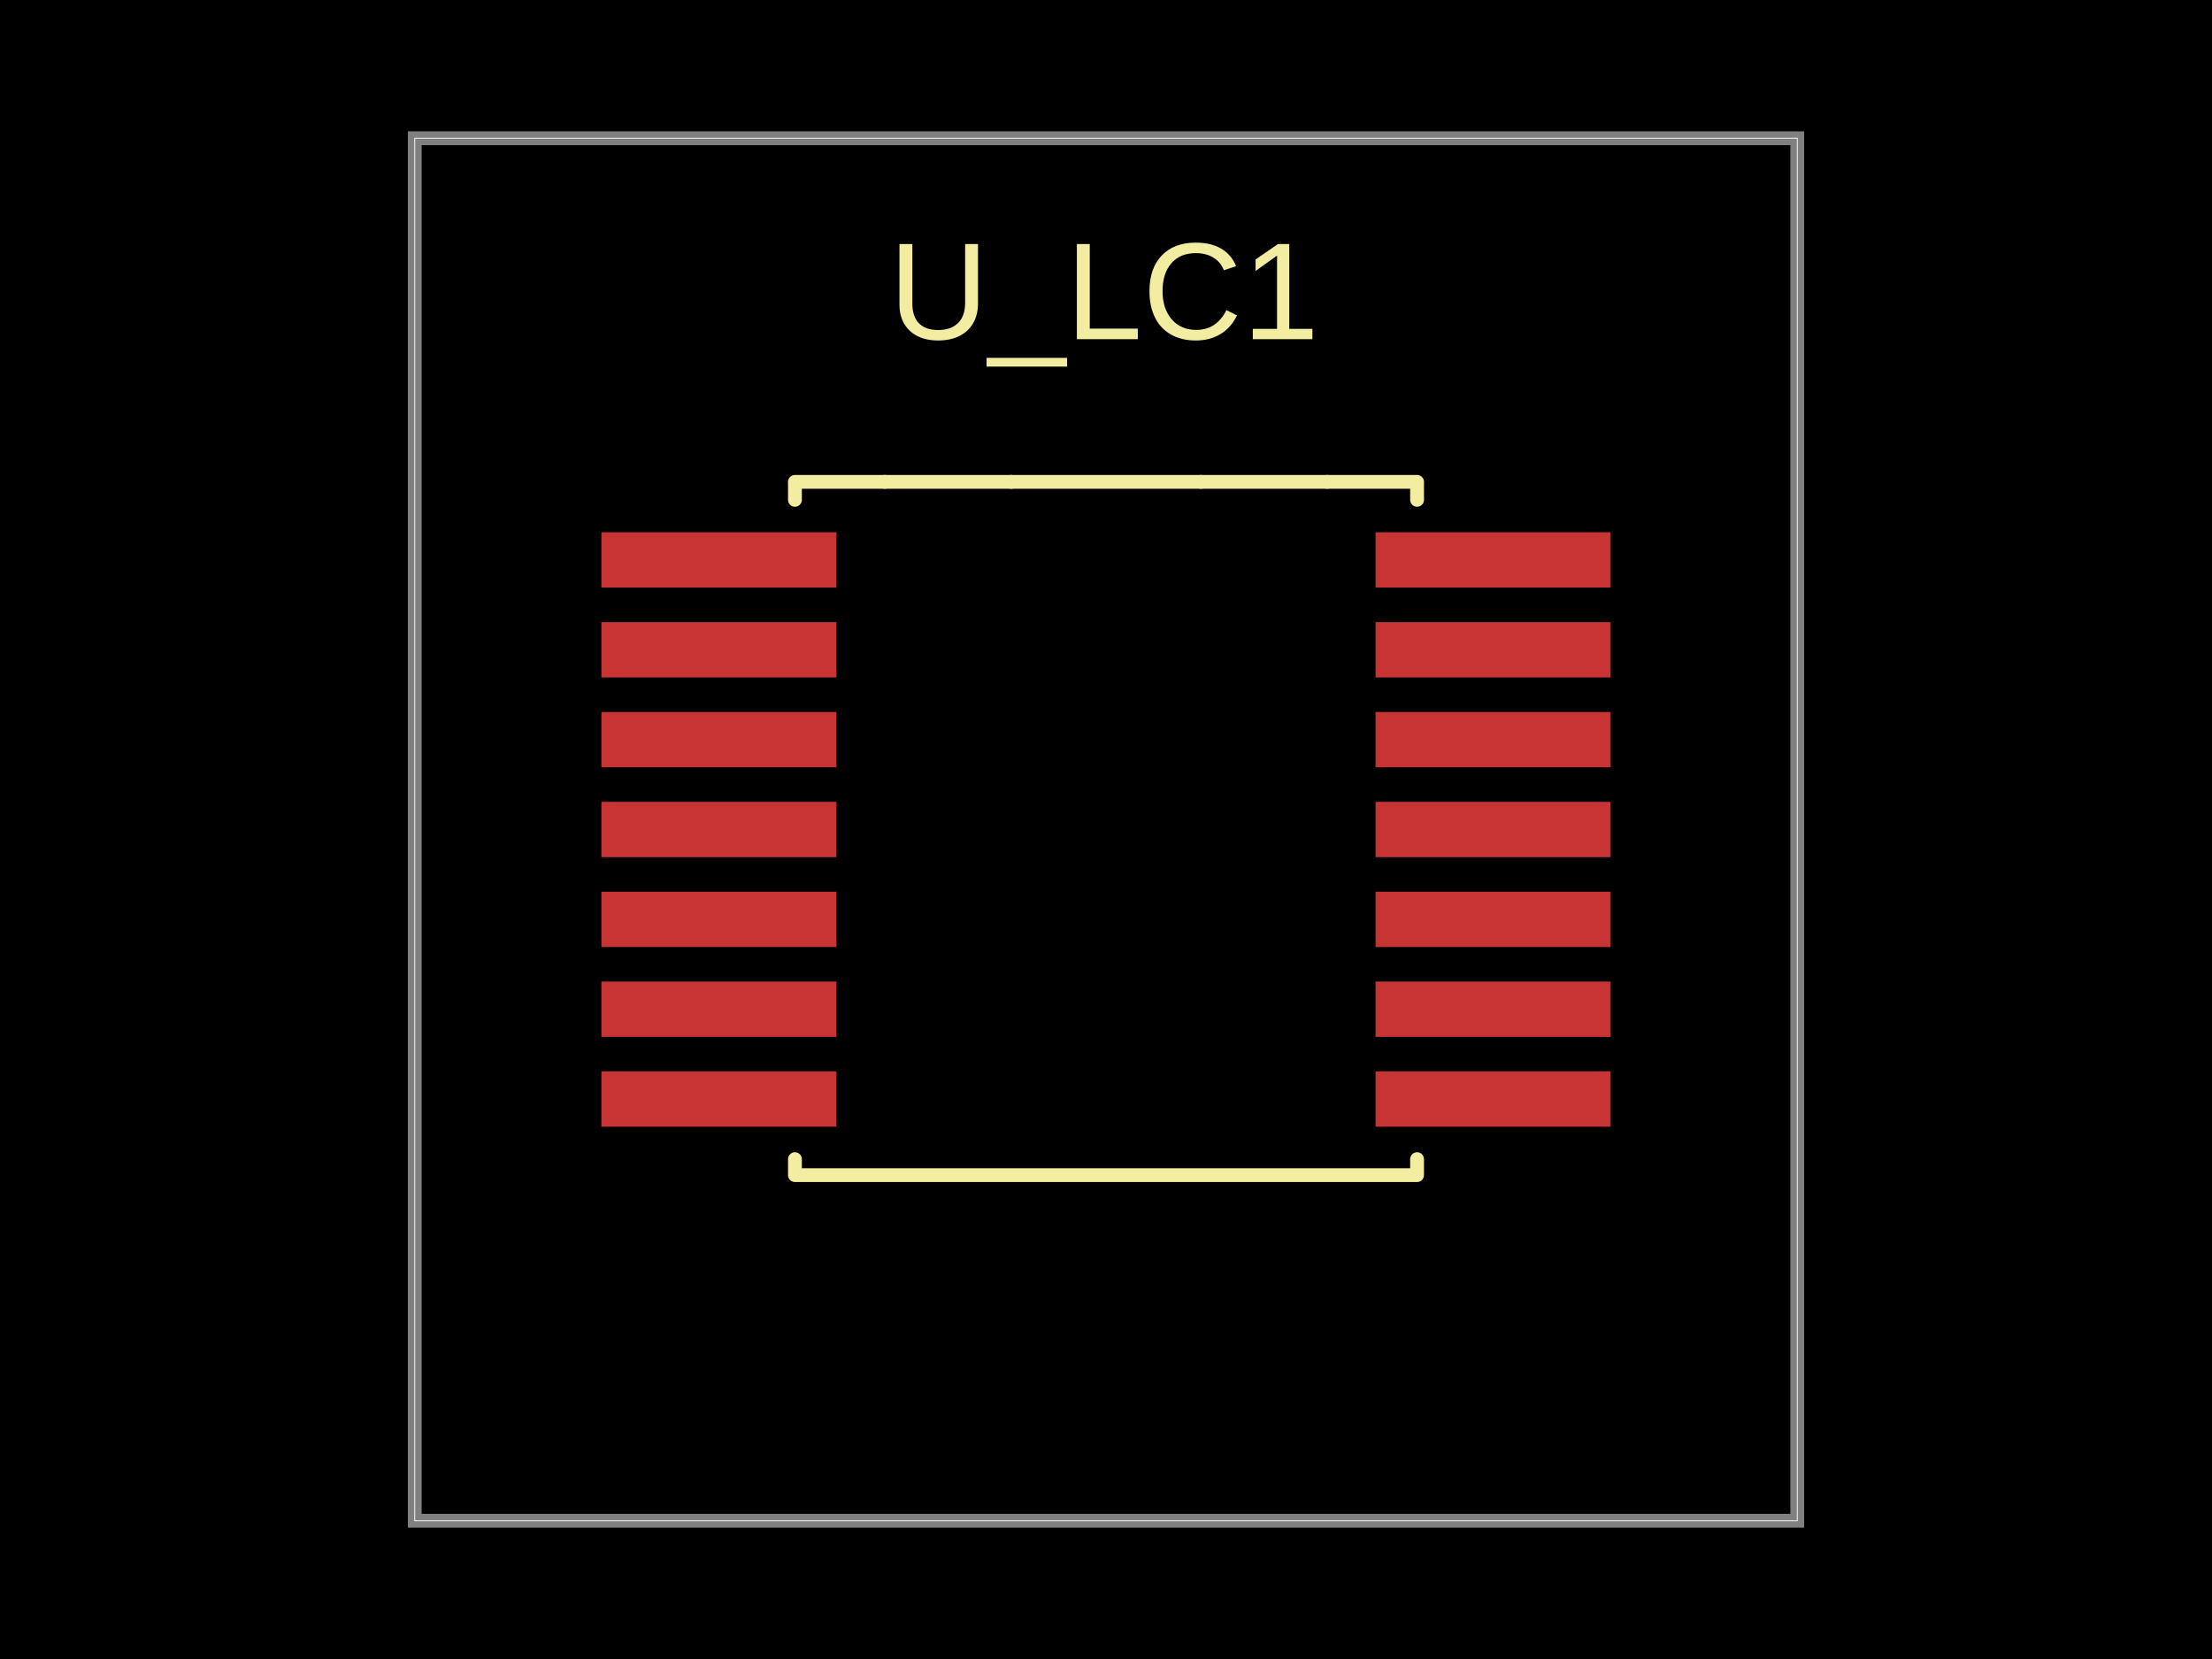
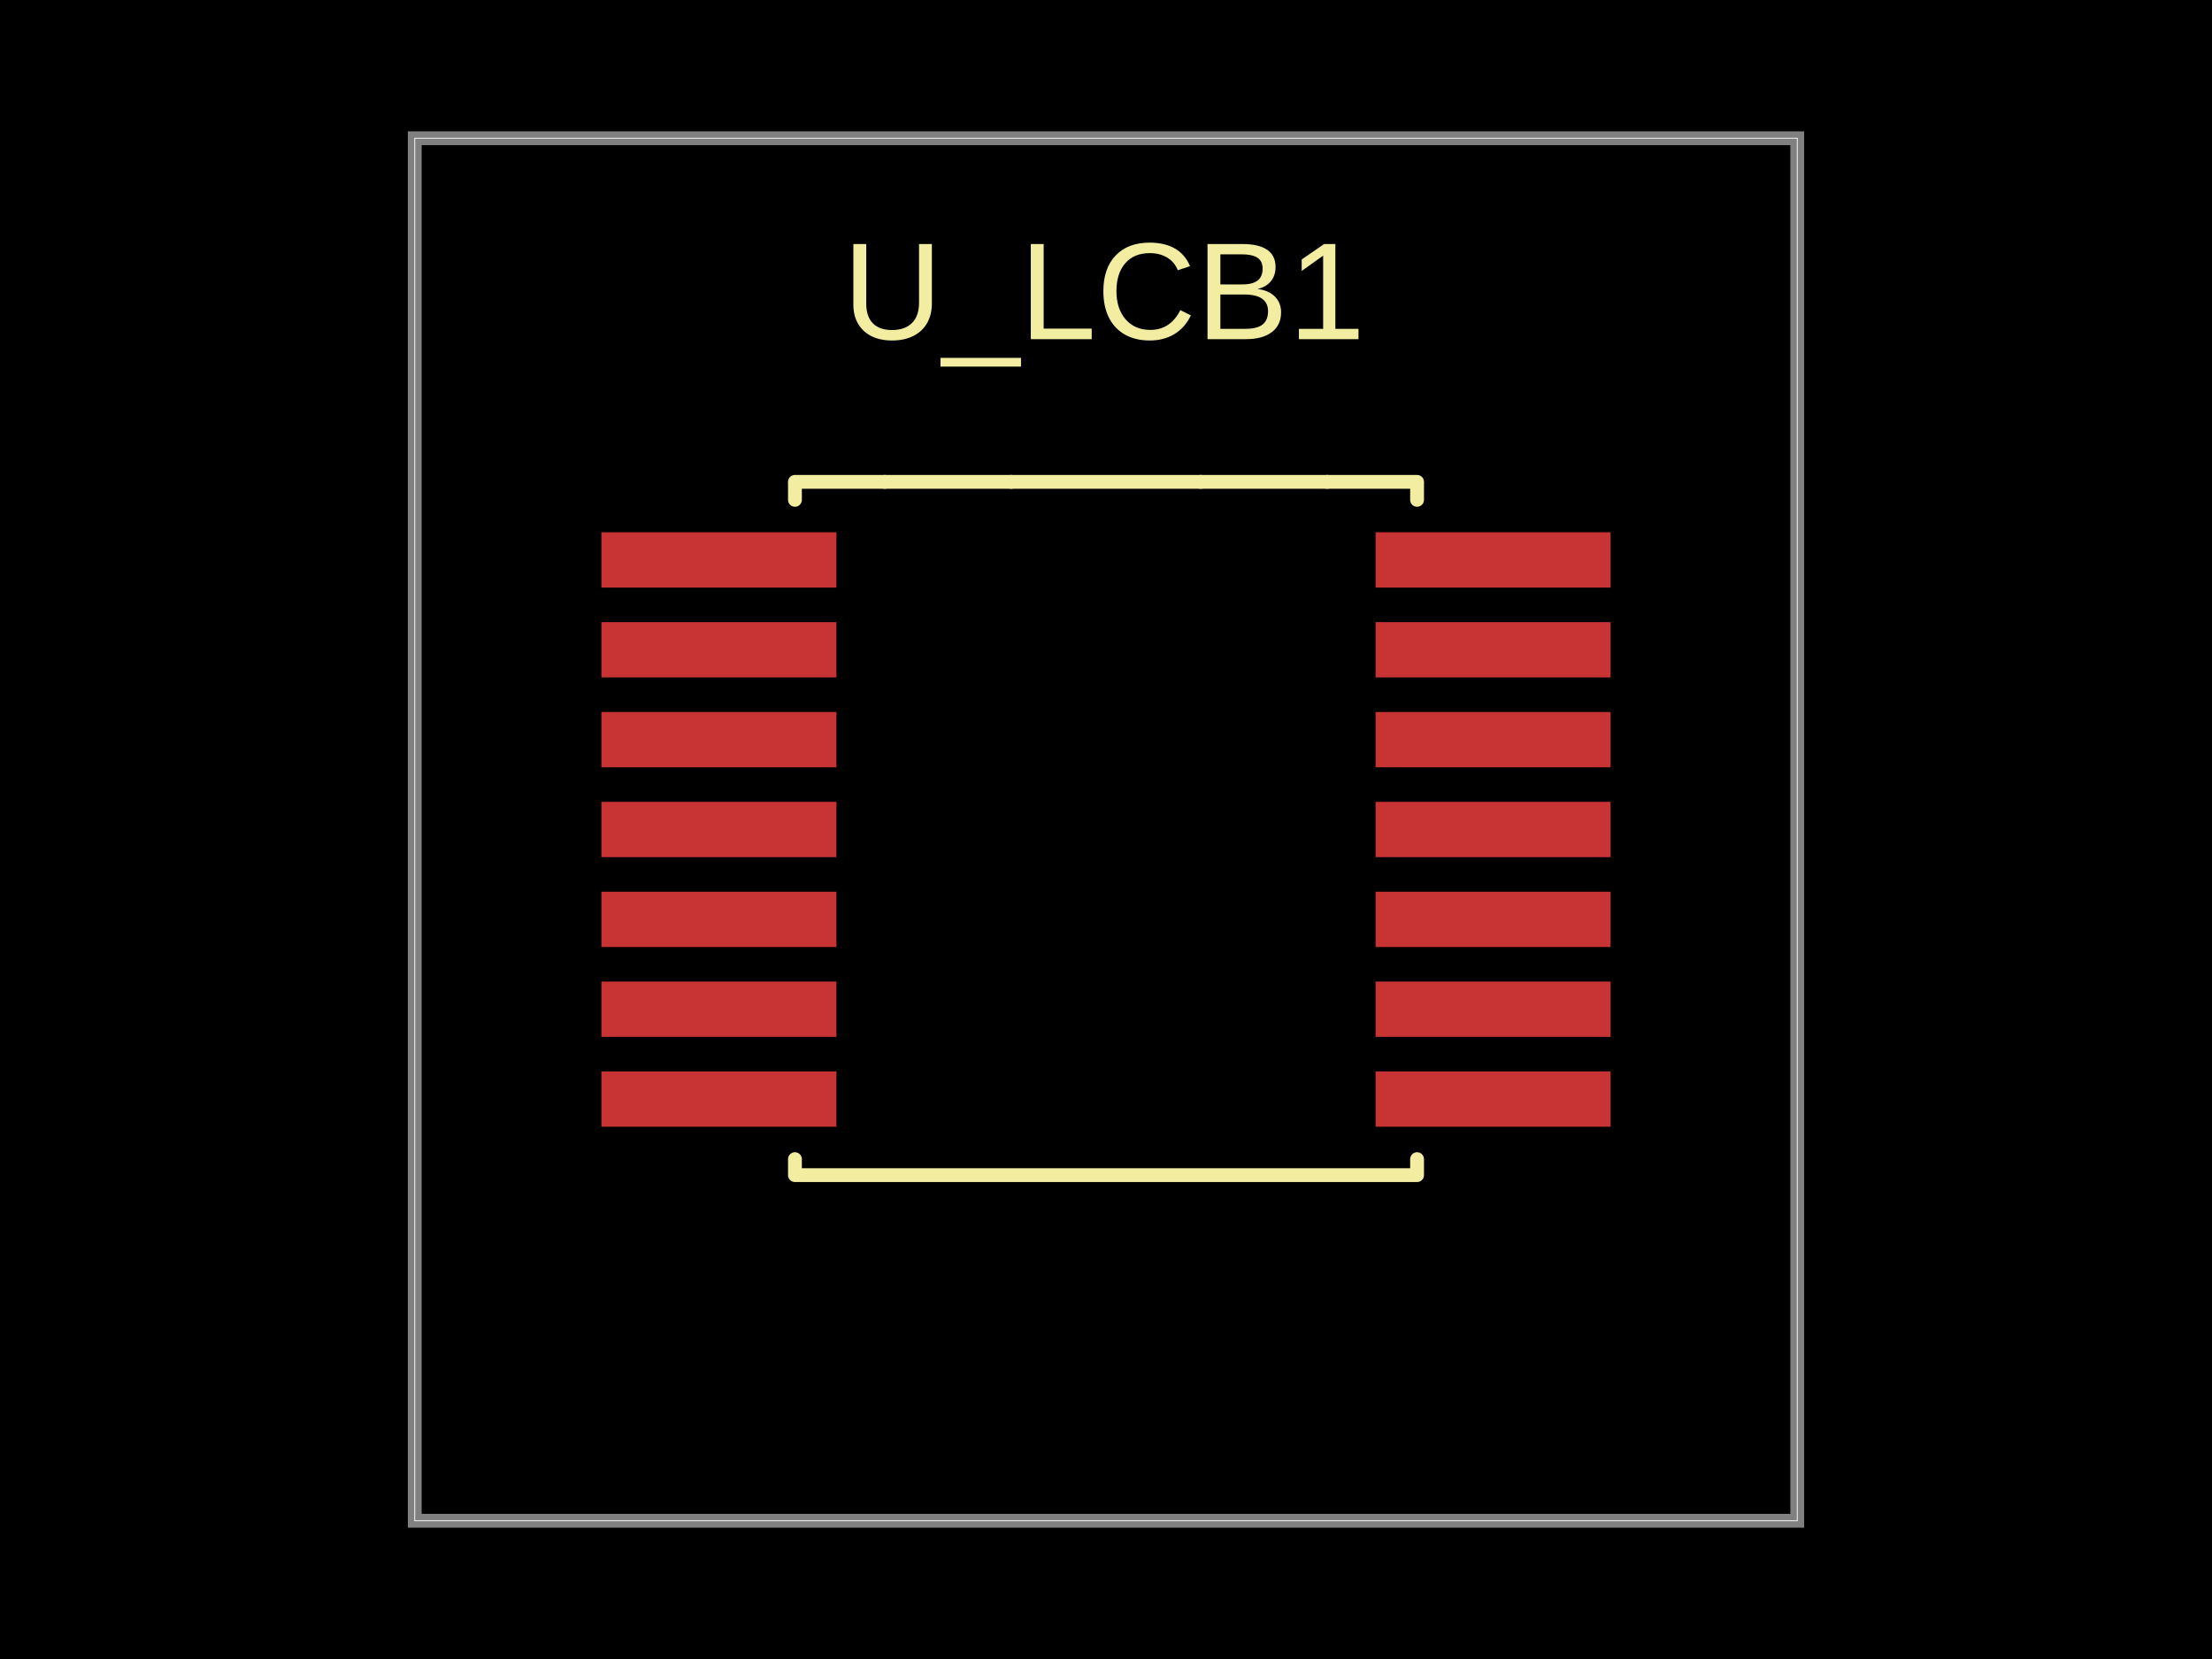
<svg xmlns="http://www.w3.org/2000/svg" width="800" height="600" data-software-used-string="@tscircuit/core@0.0.1113">
  <style />
  <rect class="boundary" x="0" y="0" fill="#000" width="800" height="600" data-type="pcb_background" data-pcb-layer="global" />
  <rect class="pcb-boundary" fill="none" stroke="#fff" stroke-width="0.3" x="150" y="50" width="500" height="500" data-type="pcb_boundary" data-pcb-layer="global" />
  <path class="pcb-board" d="M 150 550 L 650 550 L 650 50 L 150 50 Z" fill="none" stroke="rgba(255, 255, 255, 0.5)" stroke-width="5" data-type="pcb_board" data-pcb-layer="board" />
  <rect class="pcb-pad" fill="rgb(200, 52, 52)" x="217.502" y="192.502" width="85" height="20" data-type="pcb_smtpad" data-pcb-layer="top" />
  <rect class="pcb-pad" fill="rgb(200, 52, 52)" x="217.502" y="225.001" width="85" height="20" data-type="pcb_smtpad" data-pcb-layer="top" />
  <rect class="pcb-pad" fill="rgb(200, 52, 52)" x="217.502" y="257.501" width="85" height="20" data-type="pcb_smtpad" data-pcb-layer="top" />
  <rect class="pcb-pad" fill="rgb(200, 52, 52)" x="217.502" y="290" width="85" height="20" data-type="pcb_smtpad" data-pcb-layer="top" />
  <rect class="pcb-pad" fill="rgb(200, 52, 52)" x="217.502" y="322.499" width="85" height="20" data-type="pcb_smtpad" data-pcb-layer="top" />
  <rect class="pcb-pad" fill="rgb(200, 52, 52)" x="217.502" y="354.999" width="85" height="20" data-type="pcb_smtpad" data-pcb-layer="top" />
  <rect class="pcb-pad" fill="rgb(200, 52, 52)" x="217.502" y="387.498" width="85" height="20" data-type="pcb_smtpad" data-pcb-layer="top" />
  <rect class="pcb-pad" fill="rgb(200, 52, 52)" x="497.499" y="387.498" width="85" height="20" data-type="pcb_smtpad" data-pcb-layer="top" />
  <rect class="pcb-pad" fill="rgb(200, 52, 52)" x="497.499" y="354.999" width="85" height="20" data-type="pcb_smtpad" data-pcb-layer="top" />
  <rect class="pcb-pad" fill="rgb(200, 52, 52)" x="497.499" y="322.499" width="85" height="20" data-type="pcb_smtpad" data-pcb-layer="top" />
  <rect class="pcb-pad" fill="rgb(200, 52, 52)" x="497.499" y="290" width="85" height="20" data-type="pcb_smtpad" data-pcb-layer="top" />
  <rect class="pcb-pad" fill="rgb(200, 52, 52)" x="497.499" y="257.501" width="85" height="20" data-type="pcb_smtpad" data-pcb-layer="top" />
  <rect class="pcb-pad" fill="rgb(200, 52, 52)" x="497.499" y="225.001" width="85" height="20" data-type="pcb_smtpad" data-pcb-layer="top" />
  <rect class="pcb-pad" fill="rgb(200, 52, 52)" x="497.499" y="192.502" width="85" height="20" data-type="pcb_smtpad" data-pcb-layer="top" />
  <path class="pcb-silkscreen pcb-silkscreen-top" d="M 319.993 174.271 L 365.713 174.271" fill="none" stroke="#f2eda1" stroke-width="5" stroke-linecap="round" stroke-linejoin="round" data-pcb-component-id="pcb_component_0" data-pcb-silkscreen-path-id="pcb_silkscreen_path_0" data-type="pcb_silkscreen_path" data-pcb-layer="top" />
  <path class="pcb-silkscreen pcb-silkscreen-top" d="M 434.293 174.271 L 480.013 174.271" fill="none" stroke="#f2eda1" stroke-width="5" stroke-linecap="round" stroke-linejoin="round" data-pcb-component-id="pcb_component_0" data-pcb-silkscreen-path-id="pcb_silkscreen_path_1" data-type="pcb_silkscreen_path" data-pcb-layer="top" />
  <path class="pcb-silkscreen pcb-silkscreen-top" d="M 512.503 175.002 L 512.503 180.784" fill="none" stroke="#f2eda1" stroke-width="5" stroke-linecap="round" stroke-linejoin="round" data-pcb-component-id="pcb_component_0" data-pcb-silkscreen-path-id="pcb_silkscreen_path_2" data-type="pcb_silkscreen_path" data-pcb-layer="top" />
  <path class="pcb-silkscreen pcb-silkscreen-top" d="M 512.503 419.219 L 512.503 425.001 L 287.502 425.001 L 287.502 419.219" fill="none" stroke="#f2eda1" stroke-width="5" stroke-linecap="round" stroke-linejoin="round" data-pcb-component-id="pcb_component_0" data-pcb-silkscreen-path-id="pcb_silkscreen_path_3" data-type="pcb_silkscreen_path" data-pcb-layer="top" />
  <path class="pcb-silkscreen pcb-silkscreen-top" d="M 287.502 180.784 L 287.502 175.002" fill="none" stroke="#f2eda1" stroke-width="5" stroke-linecap="round" stroke-linejoin="round" data-pcb-component-id="pcb_component_0" data-pcb-silkscreen-path-id="pcb_silkscreen_path_4" data-type="pcb_silkscreen_path" data-pcb-layer="top" />
  <path class="pcb-silkscreen pcb-silkscreen-top" d="M 480.013 174.271 L 512.503 174.271" fill="none" stroke="#f2eda1" stroke-width="5" stroke-linecap="round" stroke-linejoin="round" data-pcb-component-id="pcb_component_0" data-pcb-silkscreen-path-id="pcb_silkscreen_path_5" data-type="pcb_silkscreen_path" data-pcb-layer="top" />
  <path class="pcb-silkscreen pcb-silkscreen-top" d="M 319.993 174.271 L 287.502 174.271" fill="none" stroke="#f2eda1" stroke-width="5" stroke-linecap="round" stroke-linejoin="round" data-pcb-component-id="pcb_component_0" data-pcb-silkscreen-path-id="pcb_silkscreen_path_6" data-type="pcb_silkscreen_path" data-pcb-layer="top" />
  <path class="pcb-silkscreen pcb-silkscreen-top" d="M 434.293 174.271 L 365.713 174.271" fill="none" stroke="#f2eda1" stroke-width="5" stroke-linecap="round" stroke-linejoin="round" data-pcb-component-id="pcb_component_0" data-pcb-silkscreen-path-id="pcb_silkscreen_path_7" data-type="pcb_silkscreen_path" data-pcb-layer="top" />
-   <text x="0" y="0" dx="0" dy="0" fill="#f2eda1" font-family="Arial, sans-serif" font-size="50" text-anchor="middle" dominant-baseline="central" transform="matrix(1,0,0,1,399.2698,105.3216)" class="pcb-silkscreen-text pcb-silkscreen-top" data-pcb-silkscreen-text-id="pcb_component_0" stroke="none" data-type="pcb_silkscreen_text" data-pcb-layer="top">U_LC1</text>
+   <text x="0" y="0" dx="0" dy="0" fill="#f2eda1" font-family="Arial, sans-serif" font-size="50" text-anchor="middle" dominant-baseline="central" transform="matrix(1,0,0,1,399.2698,105.3216)" class="pcb-silkscreen-text pcb-silkscreen-top" data-pcb-silkscreen-text-id="pcb_component_0" stroke="none" data-type="pcb_silkscreen_text" data-pcb-layer="top">U_LCB1</text>
</svg>
